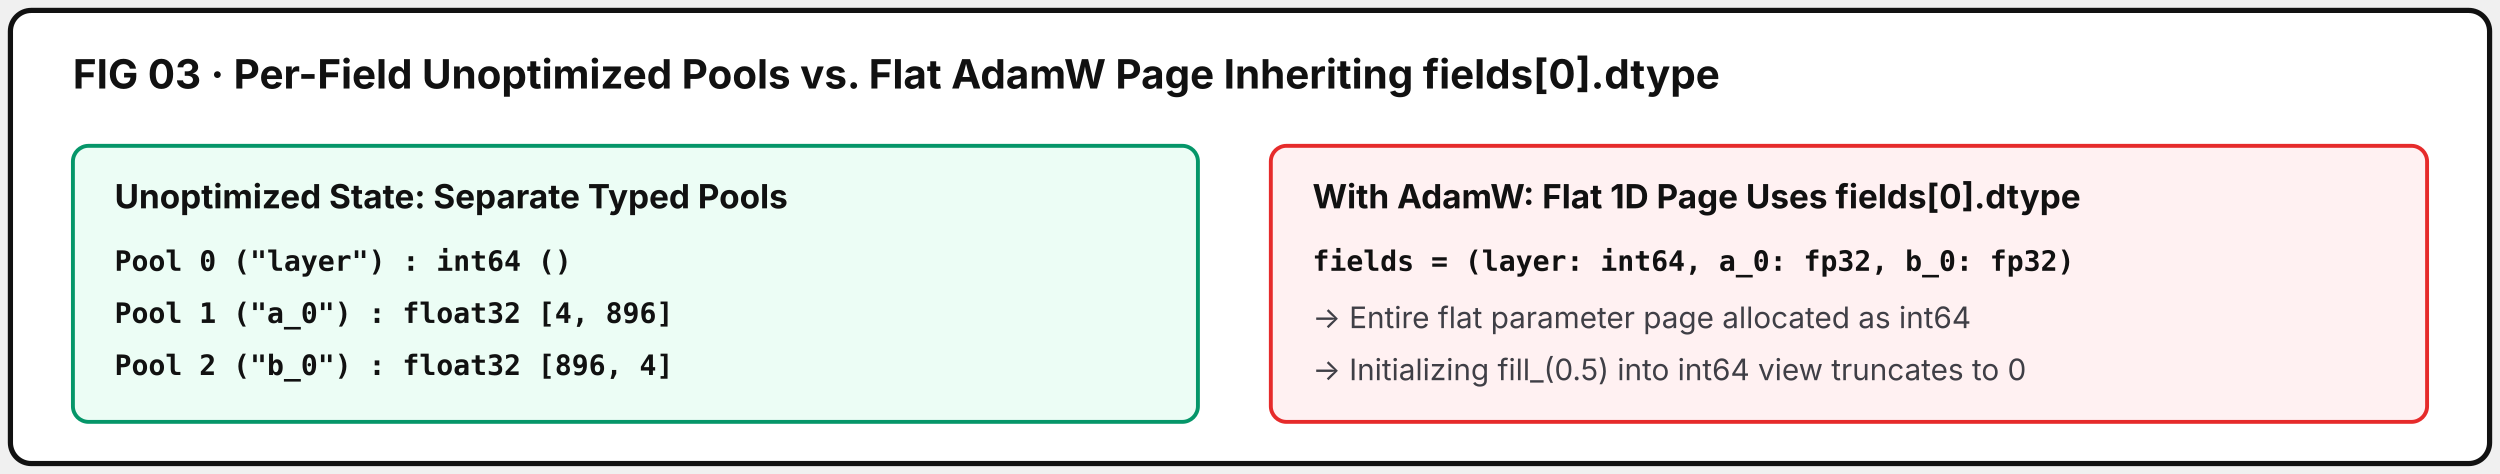
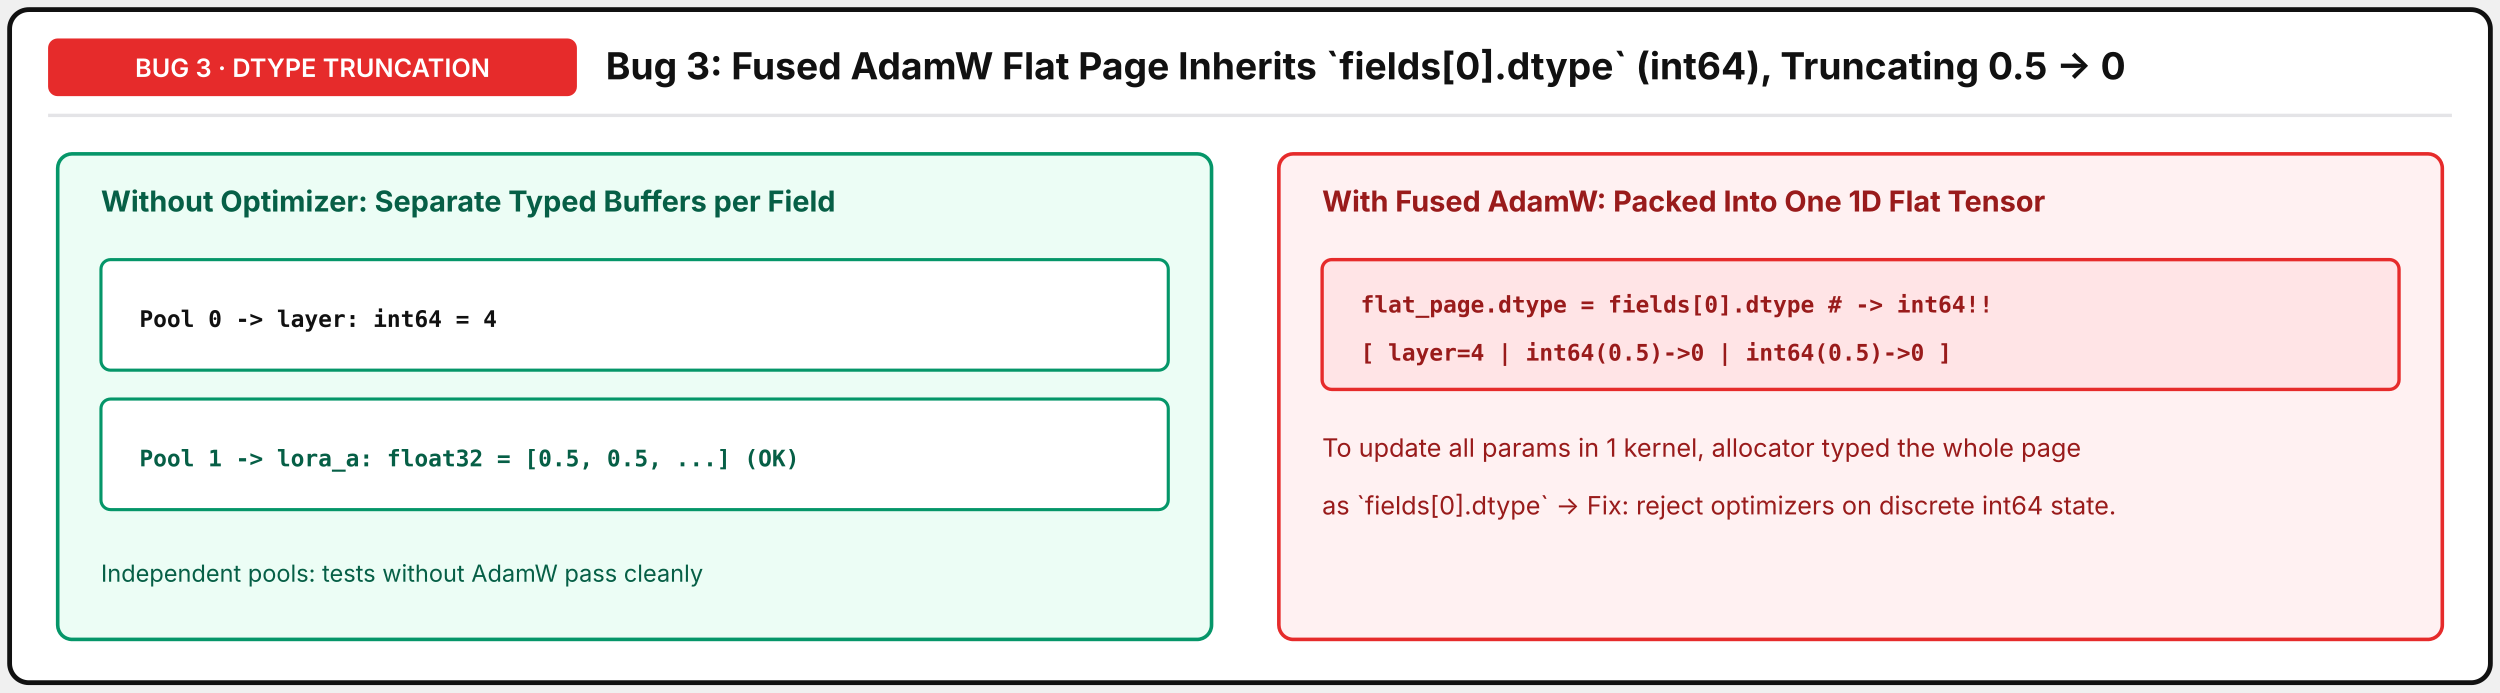
- <svg xmlns="http://www.w3.org/2000/svg" viewBox="0 0 960 182" width="100%" role="img" aria-label="FIG 03 · Per-Field Unoptimized Pools vs. Flat AdamW Page Inheriting fields[0].dtype">
-   <style>
-     .title { font: 700 15.5px "DM Sans", -apple-system, "PingFang SC", "Microsoft YaHei", sans-serif; fill: #111111; }
-     .hdr { font: 700 13px "DM Sans", -apple-system, "PingFang SC", "Microsoft YaHei", sans-serif; fill: #ffffff; }
-     .label { font: 700 12.8px "DM Sans", -apple-system, "PingFang SC", "Microsoft YaHei", sans-serif; fill: #111111; }
-     .sub { font: 400 11.4px "DM Sans", -apple-system, "PingFang SC", "Microsoft YaHei", sans-serif; fill: #3f3f46; }
-     .muted { font: 500 10.8px "DM Sans", -apple-system, "PingFang SC", "Microsoft YaHei", sans-serif; fill: #52525b; }
-     .mono { font: 600 10.8px "JetBrains Mono", "SF Mono", Menlo, Consolas, monospace; fill: #111111; }
-     .badge { font: 700 10.2px "JetBrains Mono", "PingFang SC", monospace; letter-spacing: 0.03em; }
-   </style>
+ <svg xmlns="http://www.w3.org/2000/svg" viewBox="0 0 1040 288" width="100%" role="img" aria-label="Bug 3: Fused AdamW Flat Page Inherits `fields[0].dtype` (int64), Truncating 0.5 -&gt; 0">
  <defs>
-     <marker id="arr-ink" viewBox="0 0 10 10" refX="8" refY="5" markerWidth="6.5" markerHeight="6.5" orient="auto">
+     <style>
+       .title { font: 700 15.5px "DM Sans", -apple-system, "PingFang SC", "Microsoft YaHei", sans-serif; }
+       .sec { font: 700 12px "DM Sans", -apple-system, "PingFang SC", "Microsoft YaHei", sans-serif; }
+       .label { font: 600 11.5px "DM Sans", -apple-system, "PingFang SC", "Microsoft YaHei", sans-serif; }
+       .label-sm { font: 600 10.5px "DM Sans", -apple-system, "PingFang SC", "Microsoft YaHei", sans-serif; }
+       .sub { font: 400 10.5px "DM Sans", -apple-system, "PingFang SC", "Microsoft YaHei", sans-serif; }
+       .sub-sm { font: 400 9.8px "DM Sans", -apple-system, "PingFang SC", "Microsoft YaHei", sans-serif; }
+       .mono { font: 600 10.5px "JetBrains Mono", "SF Mono", Menlo, Consolas, "PingFang SC", "Microsoft YaHei", monospace; }
+       .mono-sm { font: 600 9.5px "JetBrains Mono", "SF Mono", Menlo, Consolas, "PingFang SC", "Microsoft YaHei", monospace; }
+       .badge { font: 700 10px "JetBrains Mono", "SF Mono", "PingFang SC", "Microsoft YaHei", sans-serif; letter-spacing: 0.03em; }
+     </style>
+     <marker id="arr-ink" viewBox="0 0 10 10" refX="8.5" refY="5" markerWidth="6" markerHeight="6" orient="auto">
      <path d="M 0 1.5 L 9 5 L 0 8.5 z" fill="#111111" />
    </marker>
-     <marker id="arr-blue" viewBox="0 0 10 10" refX="8" refY="5" markerWidth="6.5" markerHeight="6.5" orient="auto">
+     <marker id="arr-red" viewBox="0 0 10 10" refX="8.5" refY="5" markerWidth="6" markerHeight="6" orient="auto">
+       <path d="M 0 1.5 L 9 5 L 0 8.5 z" fill="#e62b2b" />
+     </marker>
+     <marker id="arr-green" viewBox="0 0 10 10" refX="8.5" refY="5" markerWidth="6" markerHeight="6" orient="auto">
+       <path d="M 0 1.5 L 9 5 L 0 8.5 z" fill="#059669" />
+     </marker>
+     <marker id="arr-blue" viewBox="0 0 10 10" refX="8.5" refY="5" markerWidth="6" markerHeight="6" orient="auto">
      <path d="M 0 1.5 L 9 5 L 0 8.5 z" fill="#0047ab" />
    </marker>
-     <marker id="arr-red" viewBox="0 0 10 10" refX="8" refY="5" markerWidth="6.5" markerHeight="6.5" orient="auto">
-       <path d="M 0 1.5 L 9 5 L 0 8.5 z" fill="#e62b2b" />
-     </marker>
-     <marker id="arr-emerald" viewBox="0 0 10 10" refX="8" refY="5" markerWidth="6.5" markerHeight="6.5" orient="auto">
-       <path d="M 0 1.5 L 9 5 L 0 8.5 z" fill="#059669" />
+     <marker id="arr-amber" viewBox="0 0 10 10" refX="8.5" refY="5" markerWidth="6" markerHeight="6" orient="auto">
+       <path d="M 0 1.5 L 9 5 L 0 8.5 z" fill="#b45309" />
    </marker>
  </defs>
-   <rect x="4" y="4" width="952" height="174" rx="8" fill="#ffffff" stroke="#111111" stroke-width="2" />
-   <text x="28" y="34" class="title">FIG 03 · Per-Field Unoptimized Pools vs. Flat AdamW Page Inheriting fields[0].dtype</text>
-   <rect x="28" y="56" width="432" height="106" rx="6" fill="#ecfdf5" stroke="#059669" stroke-width="1.5" />
-   <text x="44" y="80" class="label">Unoptimized State: Separate Typed Pools</text>
-   <text x="44" y="104" class="mono">Pool 0 ("layer") : int64   ()</text>
-   <text x="44" y="124" class="mono">Pool 1 ("a_0")   : float32 [4, 896]</text>
-   <text x="44" y="144" class="mono">Pool 2 ("b_0")   : float32 [896, 4]</text>
-   <rect x="488" y="56" width="444" height="106" rx="6" fill="#fff1f2" stroke="#e62b2b" stroke-width="1.5" />
-   <text x="504" y="80" class="label" fill="#b91c1c">With AdamW: Flat 1D Page Uses fields[0].dtype</text>
-   <text x="504" y="104" class="mono">fields = (layer: int64, a_0: fp32, b_0: fp32)</text>
-   <text x="504" y="126" class="sub">-&gt; Entire flat parameter page allocated as int64</text>
-   <text x="504" y="146" class="sub">-&gt; Initializing fill_(0.5) into int64 view truncates to 0</text>
+   <rect x="4" y="4" width="1032" height="280" rx="8" fill="#ffffff" stroke="#111111" stroke-width="2" />
+   <rect x="20" y="16" width="220" height="24" rx="4" fill="#e62b2b" />
+   <text x="130.0" y="32" text-anchor="middle" class="label-sm" fill="#ffffff">BUG 3 · DTYPE TRUNCATION</text>
+   <text x="252" y="33" class="title" fill="#111111">Bug 3: Fused AdamW Flat Page Inherits `fields[0].dtype` (int64), Truncating 0.5 -&gt; 0</text>
+   <line x1="20" y1="48" x2="1020" y2="48" stroke="#e4e4e7" stroke-width="1.4" />
+   <rect x="24" y="64" width="480" height="202" rx="6" fill="#ecfdf5" stroke="#059669" stroke-width="1.5" />
+   <text x="42" y="88" class="sec" fill="#065f46">Without Optimizer: Separate Typed Buffers per Field</text>
+   <rect x="42" y="108" width="444" height="46" rx="4" fill="#ffffff" stroke="#059669" stroke-width="1.3" />
+   <text x="58" y="136" class="mono-sm" fill="#111111">Pool 0 -&gt; layer: int64 = 4</text>
+   <rect x="42" y="166" width="444" height="46" rx="4" fill="#ffffff" stroke="#059669" stroke-width="1.3" />
+   <text x="58" y="194" class="mono-sm" fill="#065f46">Pool 1 -&gt; lora_a: float32 = [0.5, 0.5, ...]  (OK)</text>
+   <text x="42" y="242" class="sub-sm" fill="#065f46">Independent pools: tests without AdamW pass cleanly</text>
+   <rect x="532" y="64" width="484" height="202" rx="6" fill="#fff1f2" stroke="#e62b2b" stroke-width="1.5" />
+   <text x="550" y="88" class="sec" fill="#991b1b">With Fused AdamW: Packed Into One 1D Flat Tensor</text>
+   <rect x="550" y="108" width="448" height="54" rx="4" fill="#ffe4e6" stroke="#e62b2b" stroke-width="1.4" />
+   <text x="566" y="130" class="mono-sm" fill="#991b1b">flat_page.dtype = fields[0].dtype  # -&gt; int64!!</text>
+   <text x="566" y="150" class="mono-sm" fill="#991b1b">[ layer=4 | int64(0.5)-&gt;0 | int64(0.5)-&gt;0 ]</text>
+   <text x="550" y="190" class="sub" fill="#991b1b">To update all params in 1 kernel, allocator typed the whole page</text>
+   <text x="550" y="214" class="sub" fill="#991b1b">as `fields[0].dtype` -&gt; Fix: reject optimizers on discrete int64 state.</text>
</svg>
